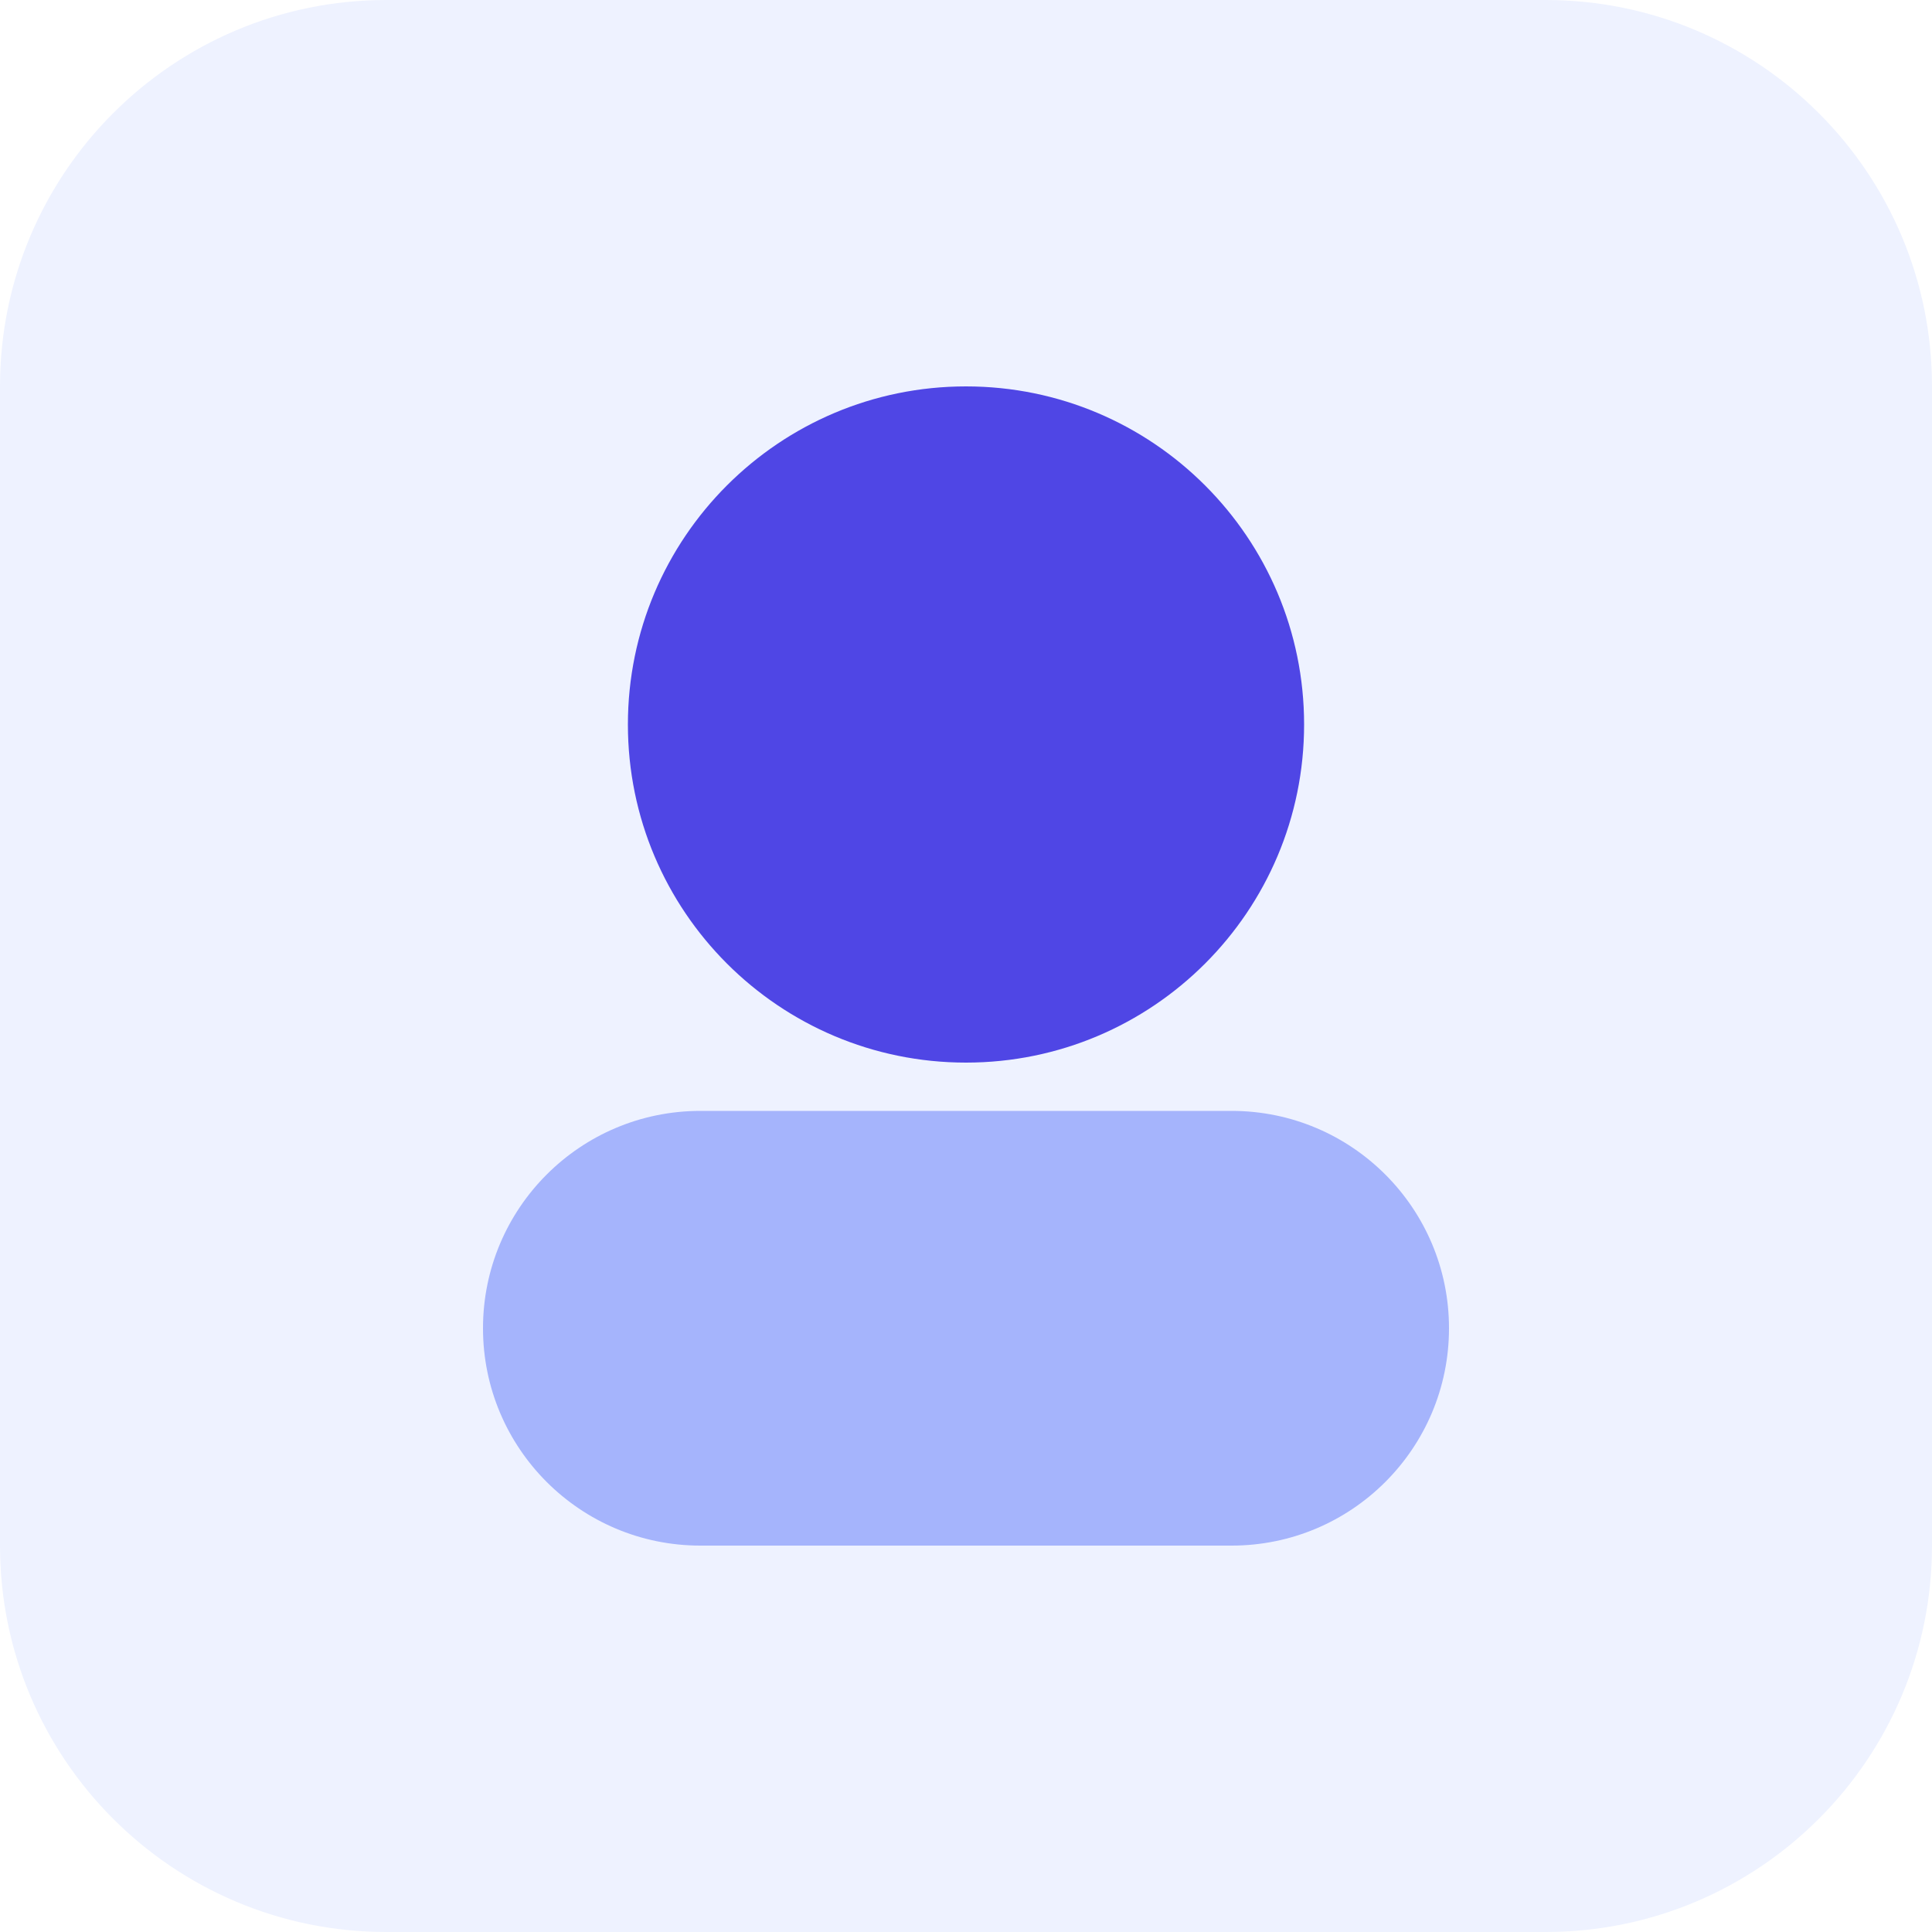
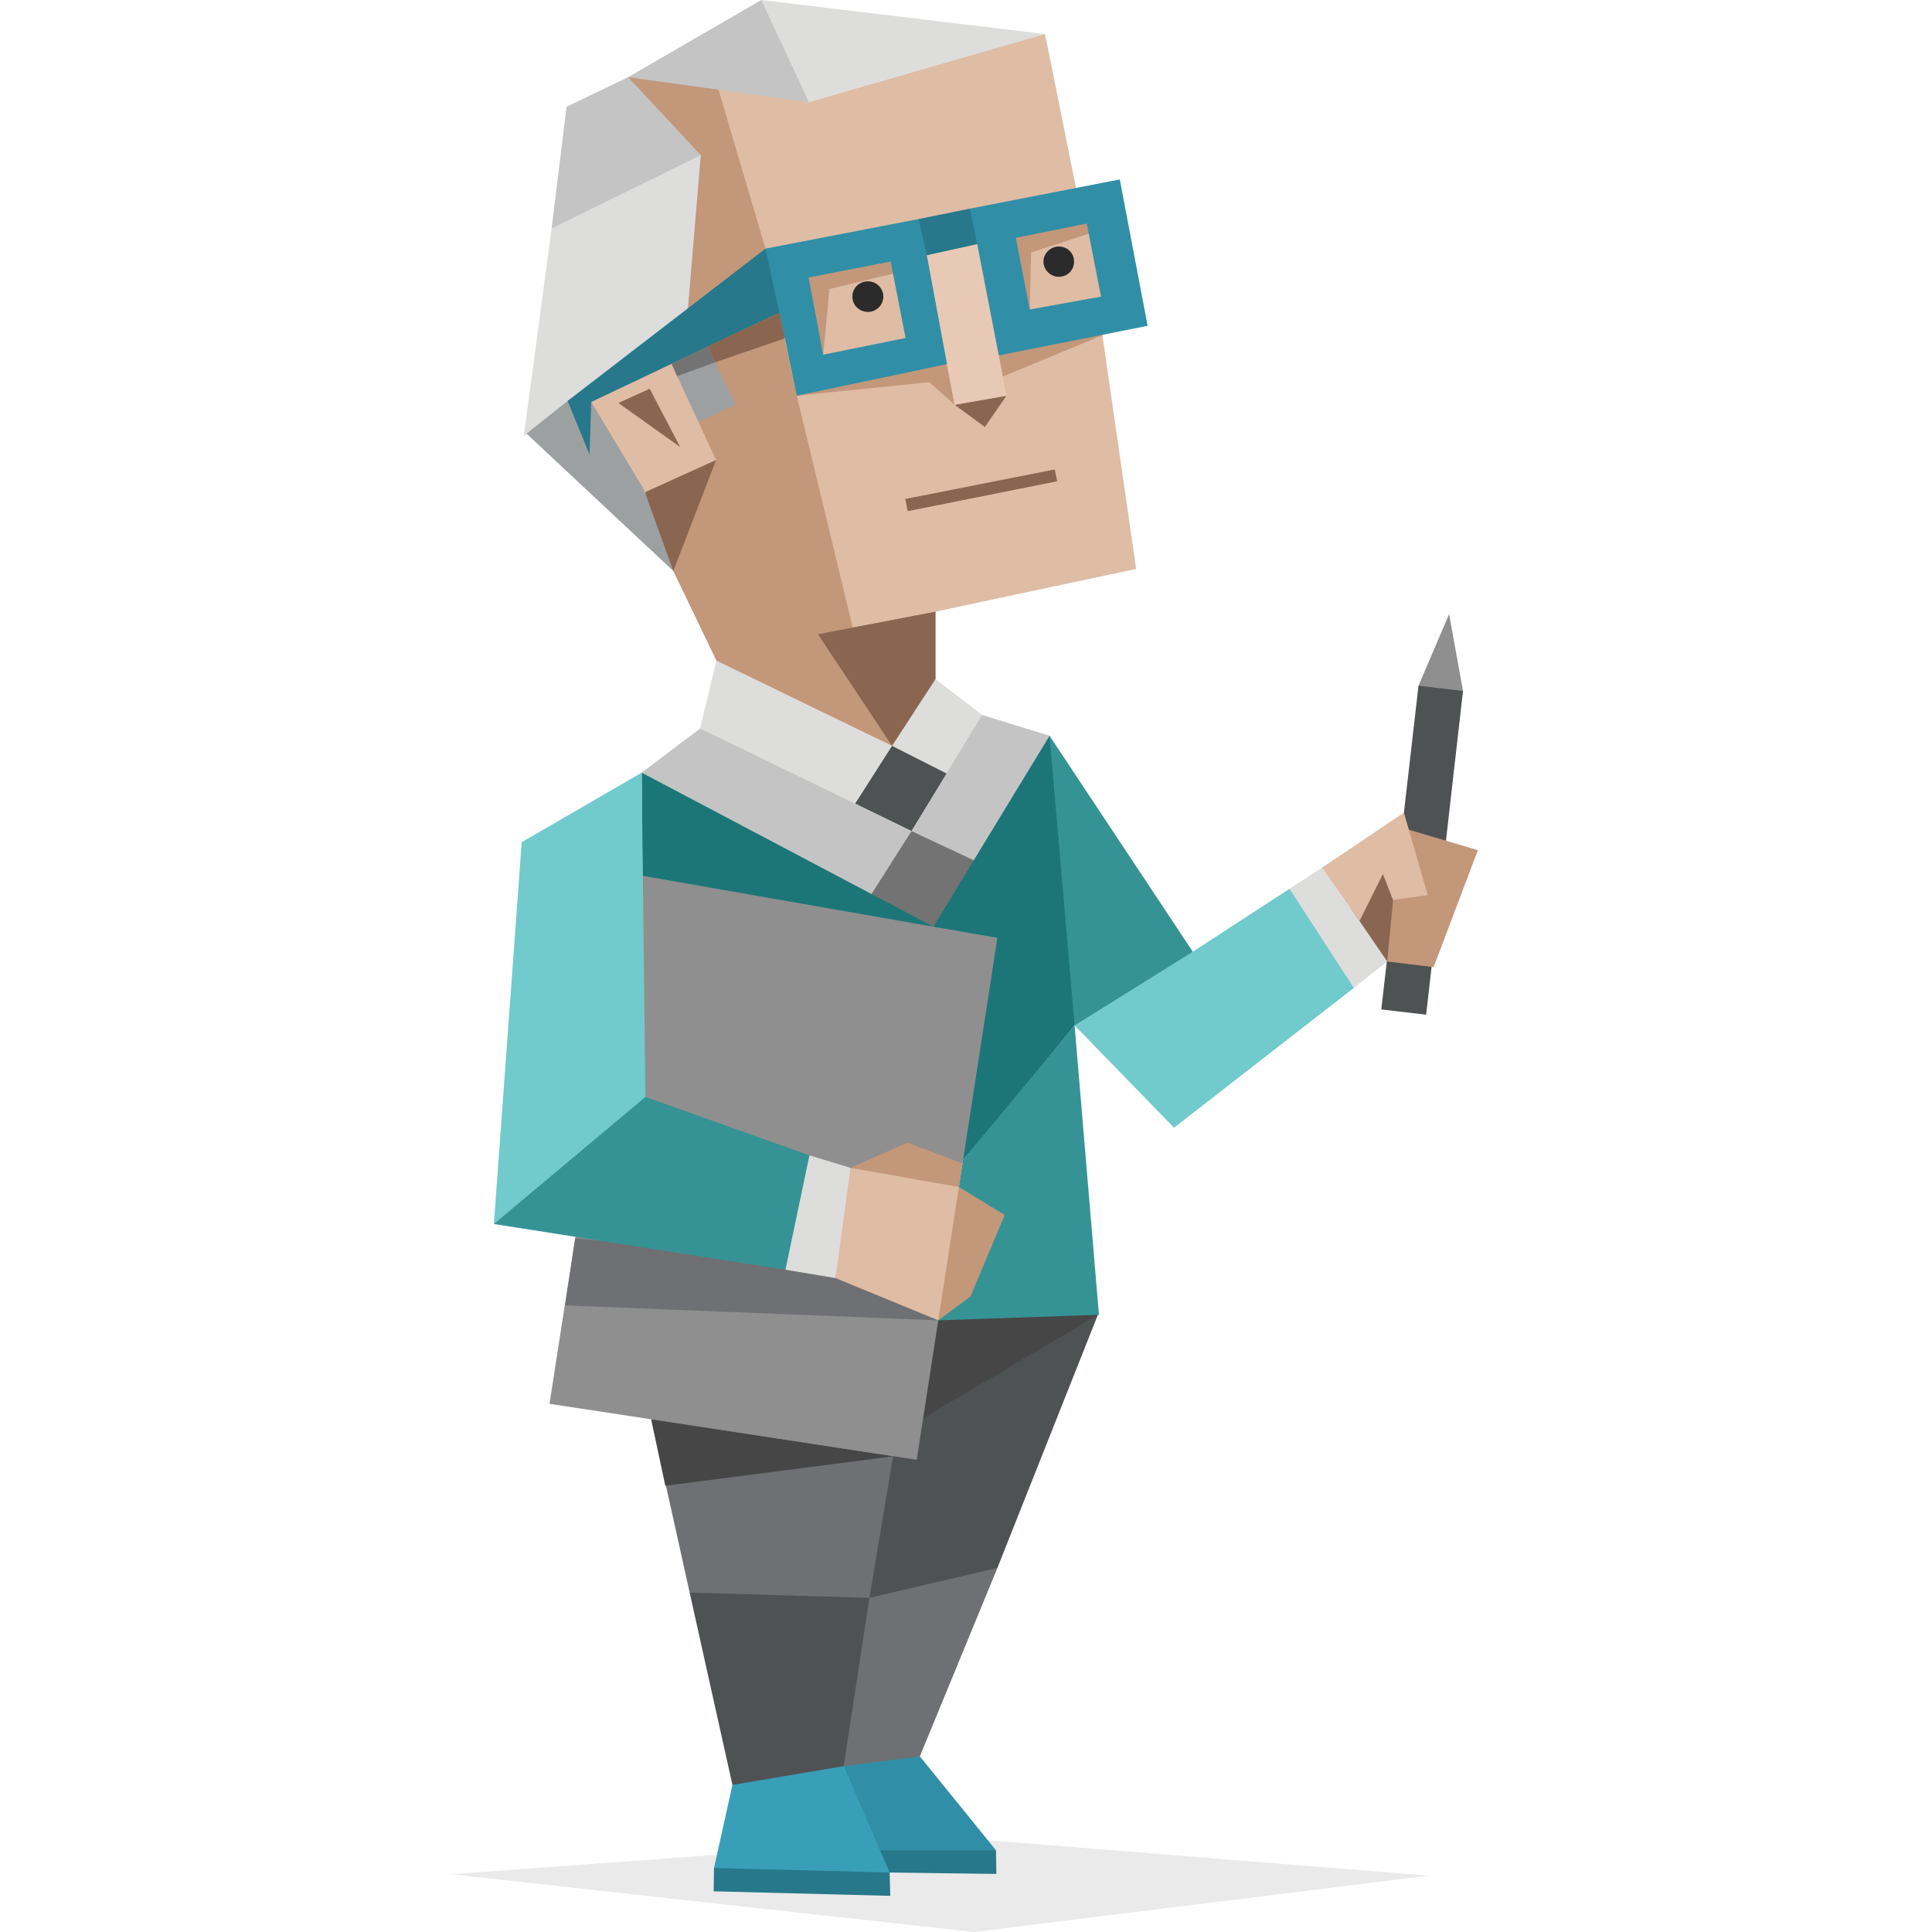
- <svg xmlns="http://www.w3.org/2000/svg" viewBox="0 0 80 80">
-   <rect width="80" height="80" rx="16" fill="#EEF2FF" />
-   <circle cx="40" cy="30" r="14" fill="#4F46E5" />
-   <rect x="20" y="46" width="40" height="18" rx="9" fill="#A5B4FC" />
+ <svg xmlns="http://www.w3.org/2000/svg" width="400.0" height="400.0" viewBox="0 0 400.0 400.0">
+   <path d="M 93.398,388.049 L 197.286,380.418 L 295.774,388.337 L 201.678,400 L 93.398,388.049 z" fill="#2b2b2b" opacity="0.1" />
+   <path d="M 184.182,387.688 L 206.284,387.976 L 206.212,383.081 L 166.112,378.906 L 179.431,389.056 L 184.182,387.688 z" fill="#27788b" />
+   <path d="M 155.744,380.921 L 147.825,386.752 L 147.753,391.576 L 184.327,392.513 L 184.183,387.688 L 155.744,380.921 z" fill="#27788b" />
+   <path d="M 193.902,273.362 L 201.606,270.41 L 227.308,272.209 L 206.501,324.621 L 184.326,343.412 L 168.488,340.531 L 169.496,299.351 L 193.902,273.362 z" fill="#4f5252" />
+   <path d="M 206.501,324.621 L 190.445,363.642 L 181.446,367.171 L 168.487,371.13 L 180.006,330.813 L 206.501,324.621 z" fill="#6e7073" />
+   <path d="M 190.446,363.642 L 206.213,383.08 L 170.935,383.08 L 170.791,375.521 L 174.679,365.659 L 190.446,363.642 z" fill="#308fa6" />
+   <path d="M 184.903,301.511 L 180.008,330.813 L 158.696,348.74 L 142.786,329.733 L 134.939,294.313 L 160.138,278.905 L 184.903,301.511 z" fill="#6e7073" />
+   <path d="M 218.956,261.267 L 227.308,272.209 L 191.094,293.663 L 174.534,272.57 L 218.956,261.267 z" fill="#464646" />
+   <path d="M 180.008,330.813 L 174.68,365.659 L 165.32,375.089 L 151.641,369.546 L 142.786,329.733 L 180.008,330.813 z" fill="#4f5252" />
+   <path d="M 174.68,365.659 L 184.182,387.687 L 147.826,386.752 L 151.641,369.547 L 174.68,365.659 z" fill="#399fb9" />
+   <path d="M 184.902,301.511 L 137.746,307.612 L 134.808,293.8 L 144.687,295.32 L 184.902,301.511 z" fill="#464646" />
+   <path d="M 216.363,7.056 L 185.406,13.392 L 167.479,21.166 L 152.144,15.984 L 130.042,15.984 L 135.585,27.359 L 145.088,32.111 L 139.473,46.077 L 140.985,60.188 L 146.24,77.467 L 156.031,91.289 L 151.712,91.793 L 148.257,95.248 L 145.665,87.474 L 139.041,75.306 L 127.45,77.827 L 120.034,82.506 L 131.409,101.873 L 139.617,111.808 L 139.905,119.007 L 145.376,128.15 L 148.832,132.326 L 148.329,136.79 L 162.511,145.573 L 184.686,154.428 L 190.806,148.165 L 193.686,140.605 L 193.686,126.638 L 235.226,117.784 L 228.243,69.403 L 230.114,60.043 L 226.66,43.558 L 222.771,38.877 L 216.363,7.056 z" fill="#dfbca4" />
+   <path d="M 148.762,18.574 L 158.481,51.475 L 164.96,81.928 L 176.552,129.949 L 193.686,126.638 L 192.102,133.333 L 193.686,140.604 L 184.686,154.427 L 148.329,136.789 L 139.402,118.215 L 133.643,101.872 L 148.259,95.247 L 144.604,87.365 L 143.613,80.143 L 149.624,82.361 L 140.986,60.186 L 141.059,46.94 L 145.089,32.109 L 136.882,25.773 L 130.042,15.983 L 141.994,16.631 L 148.762,18.574 z" fill="#c3977a" />
+   <path d="M 133.643,101.872 L 148.257,95.247 L 139.401,118.215 L 134.001,108.782 L 133.643,101.872 z" fill="#8a6651" />
+   <path d="M 193.686,126.637 L 169.352,131.317 L 184.686,154.427 L 191.382,147.949 L 193.686,140.604 L 193.686,126.637 z" fill="#8a6651" />
+   <path d="M 170.432,73.434 L 171.728,59.827 L 184.902,56.659 L 191.31,70.698 L 164.96,81.93 L 192.39,79.121 L 197.645,83.801 L 190.158,45.357 L 167.408,57.452 L 164.889,65.874 L 170.432,73.434 z" fill="#c3977a" />
+   <path d="M 213.196,64.074 L 213.484,52.267 L 225.435,48.38 L 228.818,50.179 L 228.243,65.586 L 206.788,73.577 L 207.581,77.971 L 228.243,69.402 L 231.915,56.299 L 227.523,40.965 L 205.709,47.156 L 207.509,64.579 L 213.196,64.074 z" fill="#c3977a" />
+   <path d="M 197.646,83.801 L 203.909,88.409 L 208.372,81.929 L 197.646,83.801 z" fill="#8a6651" />
+   <path d="M 191.886,52.844 L 202.325,50.539 L 208.372,81.929 L 197.645,83.801 L 191.886,52.844 z" fill="#e8c9b6" />
+   <path d="M 191.886,52.844 L 189.511,49.172 L 190.157,45.357 L 200.813,43.198 L 203.909,46.58 L 202.325,50.539 L 191.886,52.844 z" fill="#27788b" />
+   <path d="M 190.158,45.356 L 158.481,51.476 L 159.705,62.995 L 162.513,70.051 L 164.959,81.93 L 196.061,75.379 L 191.886,52.845 L 190.158,45.356 z M 167.408,57.451 L 167.408,57.451 L 184.399,54.14 L 187.494,69.978 L 170.431,73.434 L 167.408,57.451 z" fill="#308fa6" />
+   <path d="M 200.813,43.196 L 231.842,37.149 L 237.603,67.459 L 206.788,73.577 L 202.325,50.539 L 200.813,43.196 z M 210.317,49.243 L 210.317,49.243 L 213.196,64.075 L 227.957,61.411 L 225.004,46.291 L 210.317,49.243 z" fill="#308fa6" />
+   <path d="M 187.423,103.311 L 218.38,97.192 L 218.883,99.64 L 187.926,105.832 L 187.423,103.311 z" fill="#8a6651" />
+   <path d="M 140.835,92.563 L 134.507,80.489 L 128.027,83.441 L 140.835,92.563 z" fill="#8a6651" />
+   <path d="M 157.616,0 L 161.576,12.815 L 167.479,21.166 L 216.364,7.057 L 157.616,0 z" fill="#dddddc" />
+   <path d="M 130.043,15.983 L 117.3,22.103 L 114.203,47.301 L 128.746,43.126 L 145.089,32.111 L 130.043,15.983 z" fill="#c4c4c4" />
+   <path d="M 114.204,47.3 L 108.445,90.28 L 127.451,77.825 L 142.427,63.859 L 145.089,32.11 L 114.204,47.3 z" fill="#dddddc" />
+   <path d="M 143.434,65.731 L 152.341,83.802 L 144.604,87.366 L 138.682,74.587 L 122.411,83.226 L 133.283,101.297 L 139.401,118.215 L 109.021,89.778 L 117.517,83.01 L 143.434,65.731 z" fill="#9da0a1" />
+   <path d="M 157.616,0 L 130.043,15.983 L 167.479,21.166 L 157.616,0 z" fill="#c4c4c4" />
+   <path d="M 158.481,51.476 L 117.516,83.009 L 122.051,94.096 L 122.411,83.225 L 161.36,64.723 L 158.481,51.476 z" fill="#27788b" />
+   <path d="M 146.529,71.705 L 161.361,64.723 L 161.721,66.308 L 162.513,70.05 L 148.011,75.019 L 146.529,71.705 z" fill="#8a6651" />
+   <path d="M 139.042,75.306 L 146.53,71.706 L 148.012,75.018 L 140.194,77.898 L 139.042,75.306 z" fill="#737373" />
+   <path d="M 148.329,136.79 L 144.945,150.828 L 175.975,167.963 L 188.718,172.066 L 198.149,161.483 L 203.333,148.02 L 193.685,140.604 L 184.686,154.428 L 148.329,136.79 z" fill="#dddddc" />
+   <path d="M 184.686,154.427 L 177.055,166.379 L 188.718,172.067 L 196.061,160.188 L 184.686,154.427 z" fill="#4f5252" />
+   <path d="M 203.334,148.02 L 217.3,152.339 L 206.284,174.226 L 193.254,191.866 L 160.496,176.962 L 132.85,159.972 L 144.945,150.829 L 188.719,172.067 L 203.334,148.02 z" fill="#c4c4c4" />
+   <path d="M 132.85,159.971 L 180.439,185.097 L 186.269,186.825 L 193.254,191.865 L 161.287,229.085 L 132.994,181.282 L 132.85,159.971 z" fill="#1c7678" />
+   <path d="M 193.254,191.864 L 195.845,184.737 L 201.605,178.113 L 217.299,152.339 L 232.346,186.608 L 222.483,212.309 L 208.012,230.059 L 199.373,240.172 L 189.654,216.126 L 193.254,191.864 z" fill="#1c7678" />
+   <path d="M 188.719,172.066 L 180.438,185.098 L 193.255,191.866 L 201.606,178.114 L 188.719,172.066 z" fill="#737373" />
+   <path d="M 222.484,212.31 L 199.373,240.172 L 198.15,248.236 L 194.262,273.362 L 227.524,272.209 L 222.484,212.31 z" fill="#369395" />
+   <path d="M 130.763,180.922 L 193.254,191.865 L 206.5,194.169 L 199.39,240.178 L 194.262,273.362 L 189.798,302.232 L 113.772,290.641 L 130.763,180.922 z" fill="#8f8f8f" />
+   <path d="M 194.262,273.362 L 117.012,270.266 L 119.1,256.371 L 168.991,261.05 L 179.719,266.162 L 186.631,267.889 L 194.262,273.362 z" fill="#6e7073" />
+   <path d="M 132.851,159.972 L 133.643,228.655 L 102.253,253.419 L 108.012,174.37 L 132.851,159.972 z" fill="#71cacc" />
+   <path d="M 133.643,227.106 L 167.588,239.201 L 170.972,240.999 L 176.083,241.792 L 172.988,264.614 L 167.732,262.527 L 162.621,262.886 L 102.253,253.418 L 133.643,227.106 z" fill="#369395" />
+   <path d="M 217.299,152.339 L 246.961,197.048 L 236.162,206.695 L 222.483,212.311 L 217.299,152.339 z" fill="#369395" />
+   <path d="M 222.483,212.31 L 246.962,197.047 L 266.975,184.017 L 270.719,183.873 L 273.744,179.625 L 282.527,187.184 L 280.583,197.623 L 280.295,204.536 L 243.074,233.477 L 222.483,212.31 z" fill="#71cacc" />
+   <path d="M 182.886,61.412 C 182.886,63.211 181.374,64.579 179.718,64.579 C 177.919,64.579 176.478,63.211 176.478,61.412 C 176.478,59.611 177.919,58.243 179.718,58.243 C 181.374,58.243 182.886,59.611 182.886,61.412 z" fill="#2b2b2b" />
+   <path d="M 222.375,54.139 C 222.375,55.939 221.007,57.307 219.206,57.307 C 217.55,57.307 216.039,55.939 216.039,54.139 C 216.039,52.41 217.55,51.043 219.206,51.043 C 221.007,51.043 222.375,52.41 222.375,54.139 z" fill="#2b2b2b" />
+   <path d="M 273.744,179.626 L 282.309,188.553 L 287.205,199.063 L 280.295,204.536 L 266.975,184.018 L 273.744,179.626 z" fill="#dddddc" />
+   <path d="M 293.685,141.972 L 300.02,127.141 L 302.901,143.053 L 297.501,144.349 L 293.685,141.972 z" fill="#8f8f8f" />
+   <path d="M 279.719,188.121 L 287.206,199.063 L 293.325,195.177 L 291.381,175.017 L 279.719,188.121 z" fill="#8a6651" />
+   <path d="M 293.685,141.972 L 302.901,143.052 L 295.269,210.078 L 285.983,208.998 L 287.125,199.055 L 292.892,190.678 L 290.186,172.417 L 293.685,141.972 z" fill="#4f5252" />
+   <path d="M 289.309,171.071 L 305.981,176.026 L 296.809,200.237 L 287.205,199.063 L 289.184,178.27 L 289.309,171.071 z" fill="#c3977a" />
+   <path d="M 273.744,179.625 L 290.664,168.25 L 295.592,185.328 L 288.416,186.327 L 286.316,180.964 L 281.468,190.679 L 273.744,179.625 z" fill="#dfbca4" />
+   <path d="M 167.588,239.2 L 176.084,241.791 L 175.868,252.375 L 172.988,264.614 L 162.62,262.886 L 167.588,239.2 z" fill="#dddddc" />
+   <path d="M 176.083,241.792 L 187.872,236.571 L 199.267,240.873 L 198.525,245.755 L 189.655,245.755 L 176.083,241.792 z" fill="#c3977a" />
+   <path d="M 176.083,241.792 L 198.525,245.755 L 200.191,254.92 L 202.757,260.907 L 198.872,266.378 L 194.262,273.362 L 172.987,264.614 L 176.083,241.792 z" fill="#dfbca4" />
+   <path d="M 198.526,245.754 L 194.261,273.361 L 200.922,268.437 L 208.013,251.548 L 198.526,245.754 z" fill="#c3977a" />
</svg>
